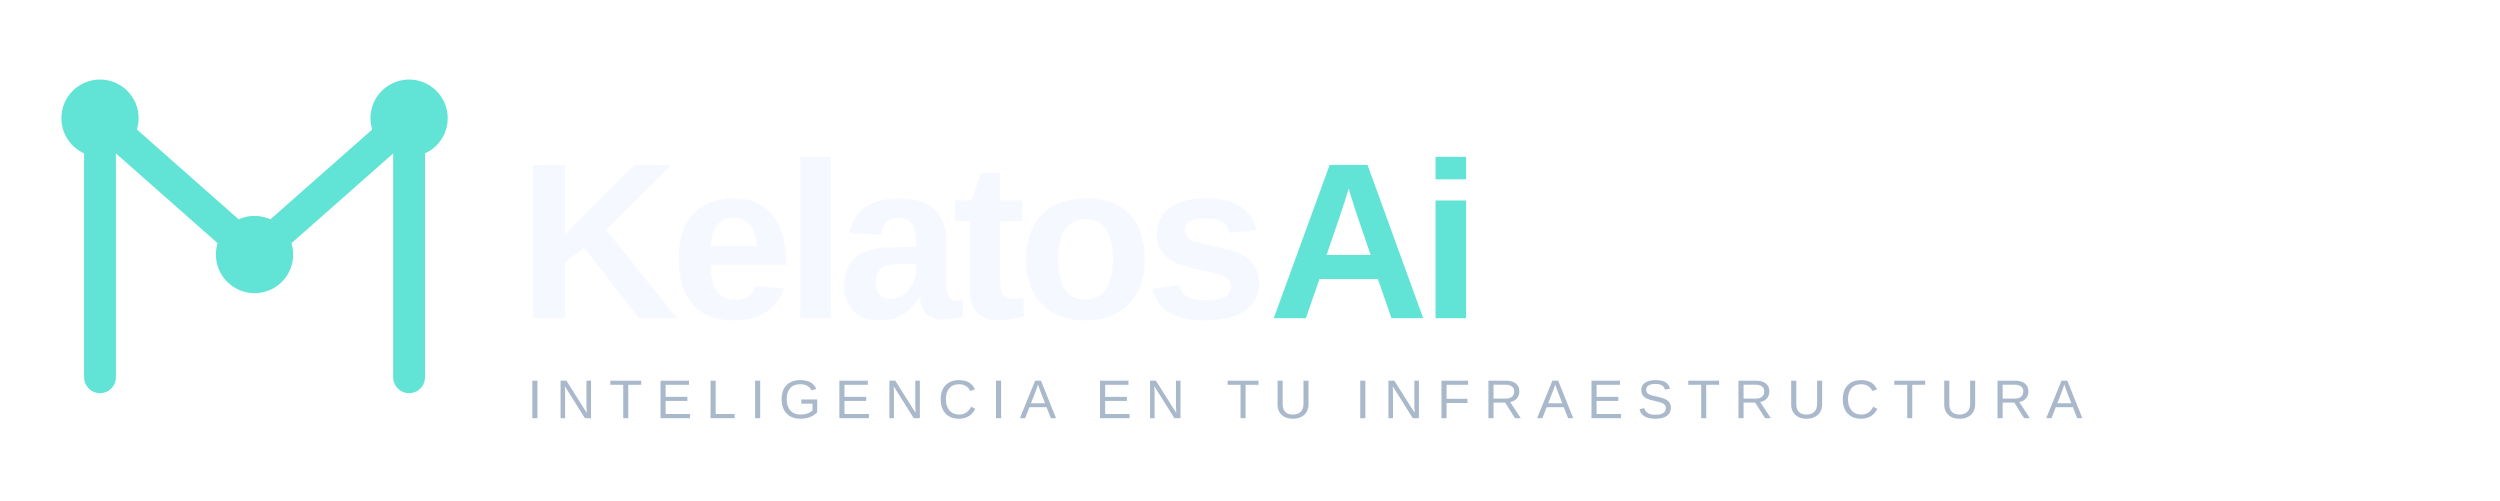
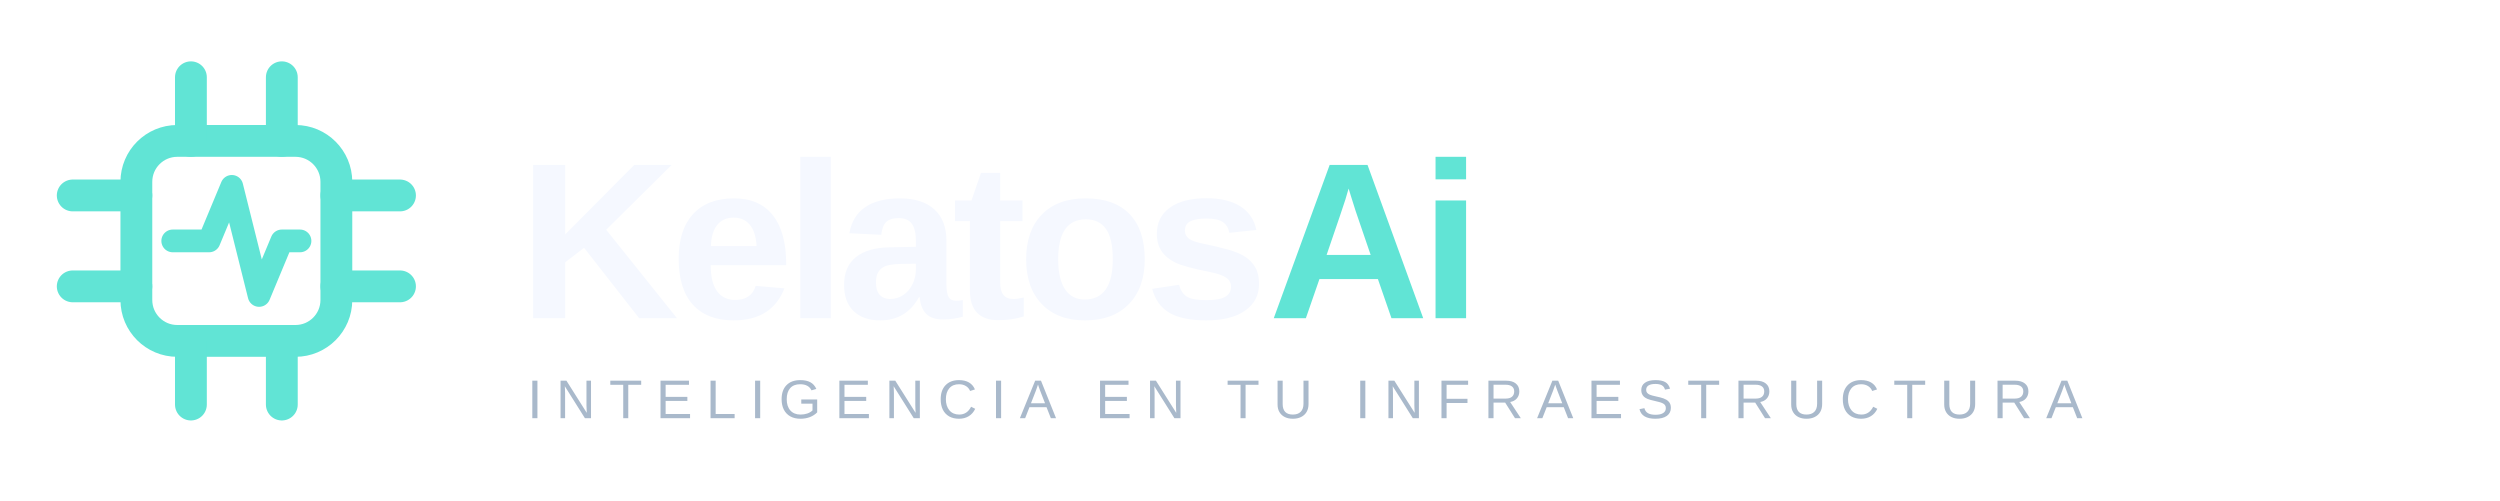
<svg xmlns="http://www.w3.org/2000/svg" viewBox="0 0 550 110">
  <g transform="translate(8 9)" fill="none" stroke="#61E4D5" stroke-width="7" stroke-linecap="round" stroke-linejoin="round">
-     <path d="M14 74V17l34 30 34-30v57" />
-     <circle cx="14" cy="17" r="5" fill="#61E4D5" />
-     <circle cx="82" cy="17" r="5" fill="#61E4D5" />
-     <circle cx="48" cy="47" r="5" fill="#61E4D5" />
+     <rect x="22" y="22" width="44" height="44" rx="9" />
+     <path d="M34 22V8M54 22V8M34 66V80M54 66V80M22 34H8M22 54H8M66 34H80M66 54H80" />
+     <path d="M30 44H38L43 32L49 56L54 44H58" stroke-width="5" />
  </g>
  <text x="114" y="70" fill="#F5F8FF" font-size="49" font-family="Arial,sans-serif" font-weight="800" letter-spacing="-2">Kelatos<tspan fill="#61E4D5">Ai</tspan>
  </text>
  <text x="116" y="92" fill="#A9B9CB" font-size="12" font-family="Arial,sans-serif" letter-spacing="3">INTELIGENCIA EN TU INFRAESTRUCTURA</text>
</svg>
